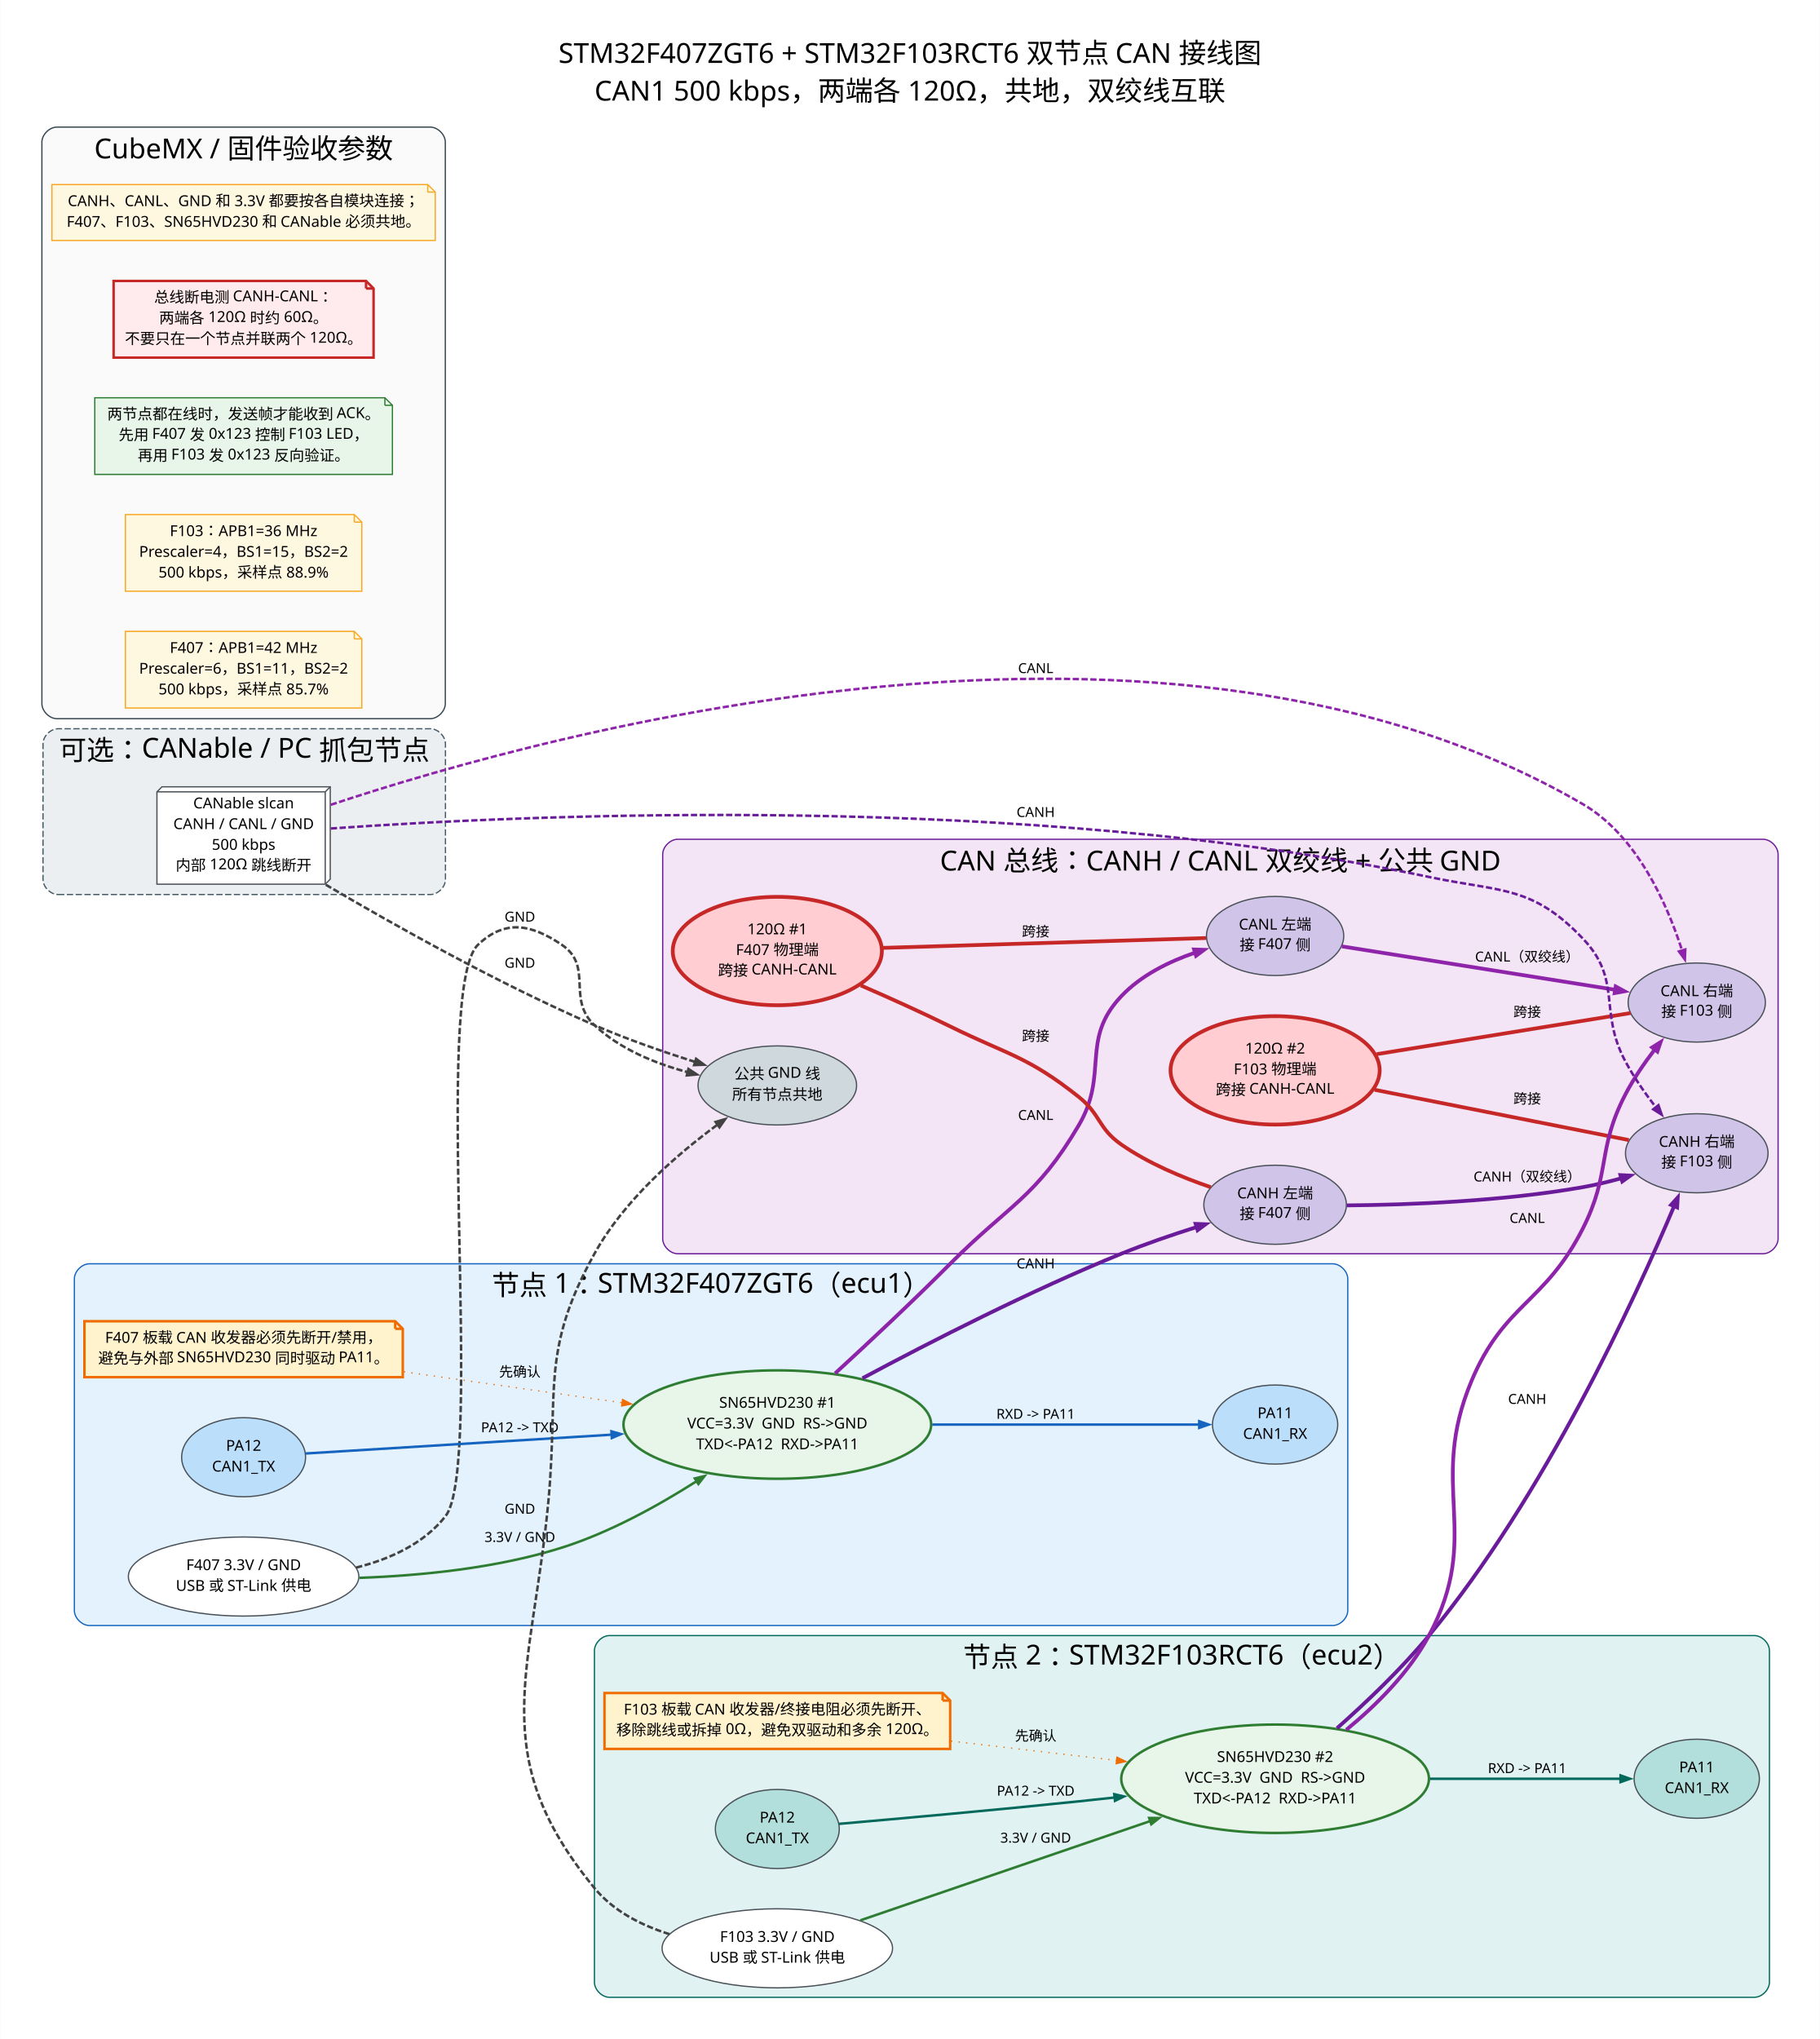
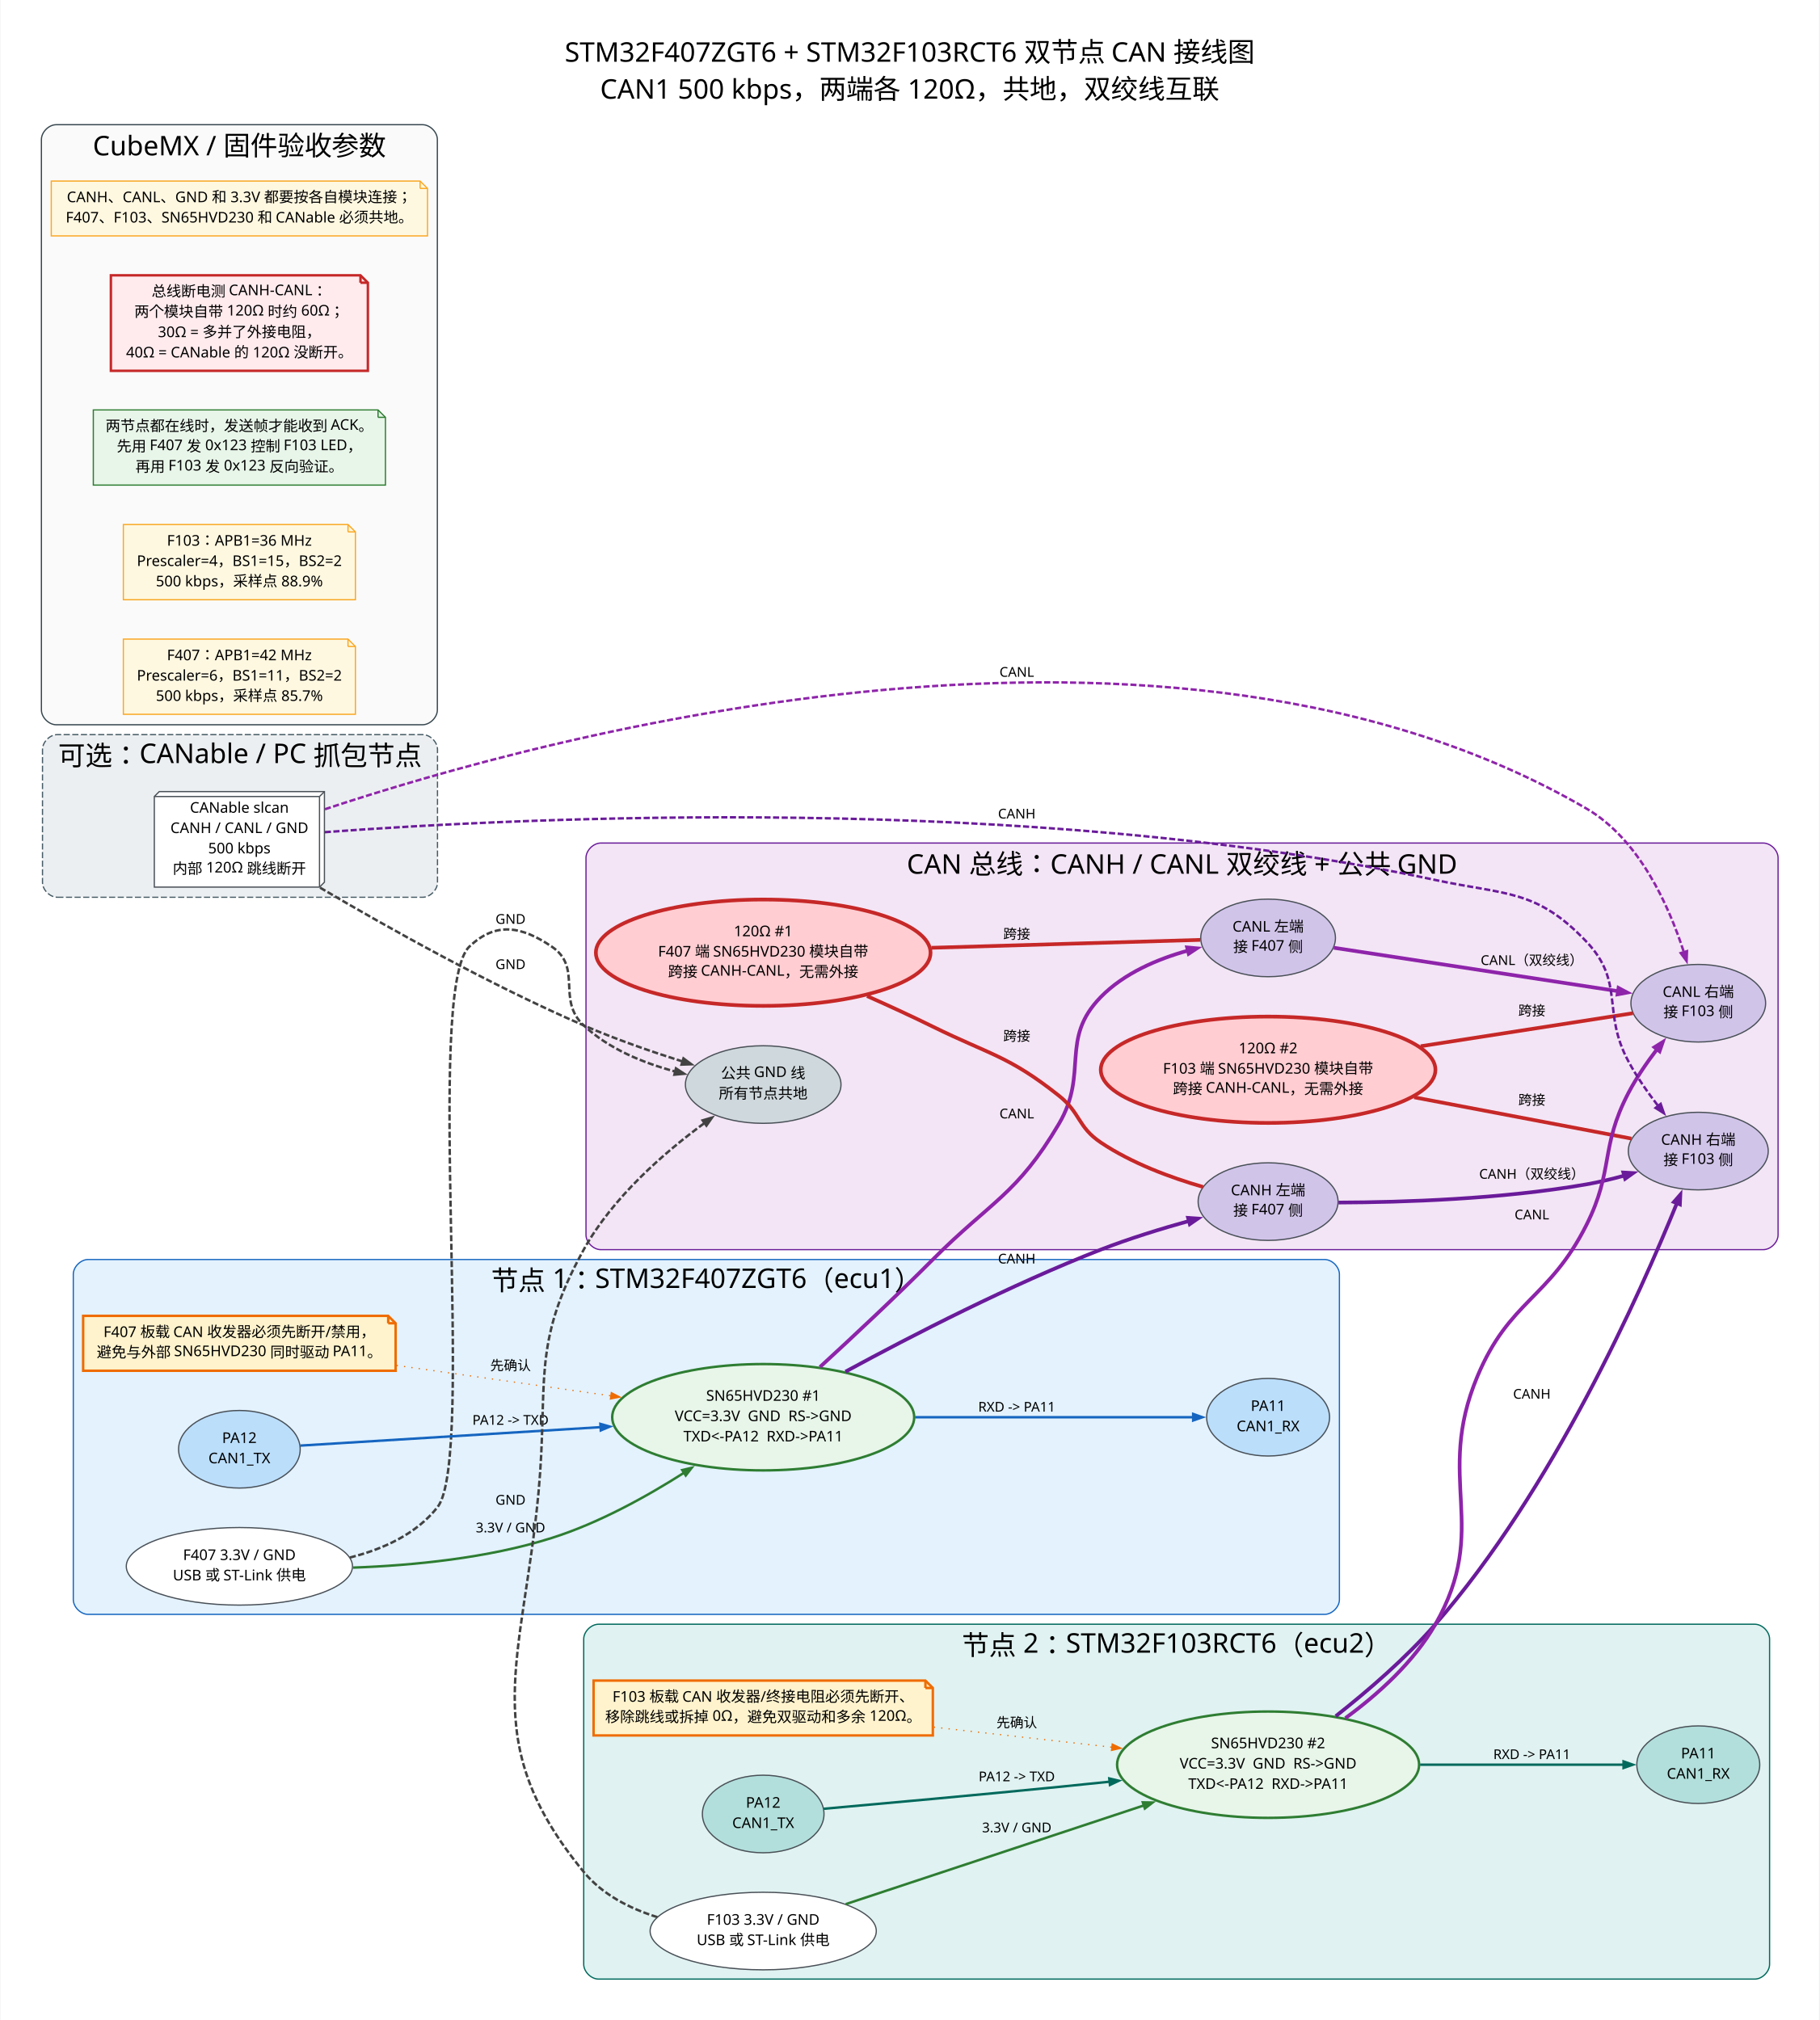
- <svg xmlns="http://www.w3.org/2000/svg" width="1449pt" height="1623pt" viewBox="0.00 0.00 1449.05 1623.40">
-   <g id="graph0" class="graph" transform="scale(1 1) rotate(0) translate(25.2 1598.2)">
-     <polygon fill="#ffffff" stroke="none" points="-25.2,25.2 -25.2,-1598.2 1423.85,-1598.2 1423.85,25.2 -25.2,25.2" />
-     <text text-anchor="middle" x="699.32" y="-1548.1" font-family="Microsoft YaHei" font-size="22.00">STM32F407ZGT6 + STM32F103RCT6 双节点 CAN 接线图</text>
-     <text text-anchor="middle" x="699.32" y="-1518.1" font-family="Microsoft YaHei" font-size="22.00">CAN1 500 kbps，两端各 120Ω，共地，双绞线互联</text>
+ <svg xmlns="http://www.w3.org/2000/svg" width="1476pt" height="1639pt" viewBox="0.00 0.00 1475.56 1639.40">
+   <g id="graph0" class="graph" transform="scale(1 1) rotate(0) translate(25.2 1614.2)">
+     <polygon fill="#ffffff" stroke="none" points="-25.2,25.2 -25.2,-1614.2 1450.36,-1614.2 1450.36,25.2 -25.2,25.2" />
+     <text text-anchor="middle" x="712.58" y="-1564.1" font-family="Microsoft YaHei" font-size="22.00">STM32F407ZGT6 + STM32F103RCT6 双节点 CAN 接线图</text>
+     <text text-anchor="middle" x="712.58" y="-1534.1" font-family="Microsoft YaHei" font-size="22.00">CAN1 500 kbps，两端各 120Ω，共地，双绞线互联</text>
    <g id="clust1" class="cluster">
-       <path fill="#e3f2fd" stroke="#1565c0" d="M45.87,-304C45.87,-304 1035.96,-304 1035.96,-304 1041.96,-304 1047.96,-310 1047.96,-316 1047.96,-316 1047.96,-580 1047.96,-580 1047.96,-586 1041.96,-592 1035.96,-592 1035.96,-592 45.87,-592 45.87,-592 39.87,-592 33.87,-586 33.87,-580 33.87,-580 33.87,-316 33.87,-316 33.87,-310 39.87,-304 45.87,-304" />
-       <text text-anchor="middle" x="540.92" y="-567.1" font-family="Microsoft YaHei" font-size="22.00">节点 1：STM32F407ZGT6（ecu1）</text>
+       <path fill="#e3f2fd" stroke="#1565c0" d="M45.87,-304C45.87,-304 1049.22,-304 1049.22,-304 1055.22,-304 1061.22,-310 1061.22,-316 1061.22,-316 1061.22,-580 1061.22,-580 1061.22,-586 1055.22,-592 1049.22,-592 1049.22,-592 45.87,-592 45.87,-592 39.87,-592 33.87,-586 33.87,-580 33.87,-580 33.87,-316 33.87,-316 33.87,-310 39.87,-304 45.87,-304" />
+       <text text-anchor="middle" x="547.55" y="-567.1" font-family="Microsoft YaHei" font-size="22.00">节点 1：STM32F407ZGT6（ecu1）</text>
    </g>
    <g id="clust2" class="cluster">
-       <path fill="#f3e5f5" stroke="#6a1b9a" d="M514.39,-600C514.39,-600 1378.65,-600 1378.65,-600 1384.65,-600 1390.65,-606 1390.65,-612 1390.65,-612 1390.65,-918 1390.65,-918 1390.65,-924 1384.65,-930 1378.65,-930 1378.65,-930 514.39,-930 514.39,-930 508.39,-930 502.39,-924 502.39,-918 502.39,-918 502.39,-612 502.39,-612 502.39,-606 508.39,-600 514.39,-600" />
-       <text text-anchor="middle" x="946.52" y="-905.1" font-family="Microsoft YaHei" font-size="22.00">CAN 总线：CANH / CANL 双绞线 + 公共 GND</text>
+       <path fill="#f3e5f5" stroke="#6a1b9a" d="M461.88,-600C461.88,-600 1405.16,-600 1405.16,-600 1411.16,-600 1417.16,-606 1417.16,-612 1417.16,-612 1417.16,-918 1417.16,-918 1417.16,-924 1411.16,-930 1405.16,-930 1405.16,-930 461.88,-930 461.88,-930 455.88,-930 449.88,-924 449.88,-918 449.88,-918 449.88,-612 449.88,-612 449.88,-606 455.88,-600 461.88,-600" />
+       <text text-anchor="middle" x="933.52" y="-905.1" font-family="Microsoft YaHei" font-size="22.00">CAN 总线：CANH / CANL 双绞线 + 公共 GND</text>
    </g>
    <g id="clust3" class="cluster">
-       <path fill="#e0f2f1" stroke="#00695c" d="M460.03,-8C460.03,-8 1371.75,-8 1371.75,-8 1377.75,-8 1383.75,-14 1383.75,-20 1383.75,-20 1383.75,-284 1383.75,-284 1383.75,-290 1377.75,-296 1371.75,-296 1371.75,-296 460.03,-296 460.03,-296 454.03,-296 448.03,-290 448.03,-284 448.03,-284 448.03,-20 448.03,-20 448.03,-14 454.03,-8 460.03,-8" />
-       <text text-anchor="middle" x="915.89" y="-271.1" font-family="Microsoft YaHei" font-size="22.00">节点 2：STM32F103RCT6（ecu2）</text>
+       <path fill="#e0f2f1" stroke="#00695c" d="M460.03,-8C460.03,-8 1398.27,-8 1398.27,-8 1404.27,-8 1410.27,-14 1410.27,-20 1410.27,-20 1410.27,-284 1410.27,-284 1410.27,-290 1404.27,-296 1398.27,-296 1398.27,-296 460.03,-296 460.03,-296 454.03,-296 448.03,-290 448.03,-284 448.03,-284 448.03,-20 448.03,-20 448.03,-14 454.03,-8 460.03,-8" />
+       <text text-anchor="middle" x="929.15" y="-271.1" font-family="Microsoft YaHei" font-size="22.00">节点 2：STM32F103RCT6（ecu2）</text>
    </g>
    <g id="clust4" class="cluster">
      <path fill="#eceff1" stroke="#455a64" stroke-dasharray="5,2" d="M20.89,-886C20.89,-886 317.39,-886 317.39,-886 323.39,-886 329.39,-892 329.39,-898 329.39,-898 329.39,-1006 329.39,-1006 329.39,-1012 323.39,-1018 317.39,-1018 317.39,-1018 20.89,-1018 20.89,-1018 14.89,-1018 8.89,-1012 8.89,-1006 8.89,-1006 8.89,-898 8.89,-898 8.89,-892 14.89,-886 20.89,-886" />
      <text text-anchor="middle" x="169.14" y="-993.1" font-family="Microsoft YaHei" font-size="22.00">可选：CANable / PC 抓包节点</text>
    </g>
    <g id="clust5" class="cluster">
-       <path fill="#fafafa" stroke="#37474f" d="M20,-1026C20,-1026 317.28,-1026 317.28,-1026 323.28,-1026 329.28,-1032 329.28,-1038 329.28,-1038 329.28,-1485 329.28,-1485 329.28,-1491 323.28,-1497 317.28,-1497 317.28,-1497 20,-1497 20,-1497 14,-1497 8,-1491 8,-1485 8,-1485 8,-1038 8,-1038 8,-1032 14,-1026 20,-1026" />
-       <text text-anchor="middle" x="168.64" y="-1472.1" font-family="Microsoft YaHei" font-size="22.00">CubeMX / 固件验收参数</text>
+       <path fill="#fafafa" stroke="#37474f" d="M20,-1026C20,-1026 317.28,-1026 317.28,-1026 323.28,-1026 329.28,-1032 329.28,-1038 329.28,-1038 329.28,-1501 329.28,-1501 329.28,-1507 323.28,-1513 317.28,-1513 317.28,-1513 20,-1513 20,-1513 14,-1513 8,-1507 8,-1501 8,-1501 8,-1038 8,-1038 8,-1032 14,-1026 20,-1026" />
+       <text text-anchor="middle" x="168.64" y="-1488.1" font-family="Microsoft YaHei" font-size="22.00">CubeMX / 固件验收参数</text>
    </g>
    <g id="node1" class="node">
      <ellipse fill="#ffffff" stroke="#495057" cx="168.64" cy="-343" rx="91.77" ry="31.48" />
      <text text-anchor="middle" x="168.64" y="-348.1" font-family="Microsoft YaHei" font-size="12.00">F407 3.3V / GND</text>
      <text text-anchor="middle" x="168.64" y="-331.6" font-family="Microsoft YaHei" font-size="12.00">USB 或 ST-Link 供电</text>
    </g>
    <g id="node4" class="node">
      <ellipse fill="#e8f5e9" stroke="#2e7d32" stroke-width="2" cx="593.67" cy="-464" rx="122.53" ry="43.15" />
      <text text-anchor="middle" x="593.67" y="-477.35" font-family="Microsoft YaHei" font-size="12.00">SN65HVD230 #1</text>
      <text text-anchor="middle" x="593.67" y="-460.85" font-family="Microsoft YaHei" font-size="12.00">VCC=3.3V  GND  RS-&gt;GND</text>
      <text text-anchor="middle" x="593.67" y="-444.35" font-family="Microsoft YaHei" font-size="12.00">TXD&lt;-PA12  RXD-&gt;PA11</text>
    </g>
    <g id="edge7" class="edge">
      <path fill="none" stroke="#2e7d32" stroke-width="2" d="M260.85,-341.95C309.66,-343.7 370.22,-349.63 422.03,-366 459.99,-378 498.76,-399.38 529.72,-419.12" />
      <polygon fill="#2e7d32" stroke="#2e7d32" stroke-width="2" points="527.98,-421.12 535.7,-422.99 530.83,-416.71 527.98,-421.12" />
      <text text-anchor="middle" x="388.65" y="-370.55" font-family="Microsoft YaHei" font-size="11.00">3.3V / GND</text>
    </g>
    <g id="node10" class="node">
      <ellipse fill="#cfd8dc" stroke="#495057" cx="593.67" cy="-734" rx="63.13" ry="31.48" />
      <text text-anchor="middle" x="593.67" y="-739.1" font-family="Microsoft YaHei" font-size="12.00">公共 GND 线</text>
      <text text-anchor="middle" x="593.67" y="-722.6" font-family="Microsoft YaHei" font-size="12.00">所有节点共地</text>
    </g>
    <g id="edge17" class="edge">
      <path fill="none" stroke="#424242" stroke-width="2" stroke-dasharray="5,2" d="M258.25,-350.13C285.12,-356.84 312.08,-369.06 329.39,-391 360.75,-430.76 318.47,-811.23 355.28,-846 376.85,-866.37 397.42,-862.57 422.03,-846 447.5,-828.86 425.62,-802.99 448.03,-782 468.32,-763 496.31,-751.51 522.27,-744.57" />
      <polygon fill="#424242" stroke="#424242" stroke-width="2" points="522.89,-747.12 529.54,-742.76 521.63,-742.02 522.89,-747.12" />
      <text text-anchor="middle" x="388.65" y="-864.44" font-family="Microsoft YaHei" font-size="11.00">GND</text>
    </g>
    <g id="node2" class="node">
      <ellipse fill="#bbdefb" stroke="#495057" cx="168.64" cy="-438" rx="49.34" ry="31.48" />
      <text text-anchor="middle" x="168.64" y="-443.1" font-family="Microsoft YaHei" font-size="12.00">PA12</text>
      <text text-anchor="middle" x="168.64" y="-426.6" font-family="Microsoft YaHei" font-size="12.00">CAN1_TX</text>
    </g>
    <g id="edge8" class="edge">
      <path fill="none" stroke="#1565c0" stroke-width="2" d="M218.17,-440.98C277.17,-444.61 379.11,-450.87 461.75,-455.95" />
      <polygon fill="#1565c0" stroke="#1565c0" stroke-width="2" points="461.57,-458.57 469.22,-456.41 461.89,-453.33 461.57,-458.57" />
      <text text-anchor="middle" x="388.65" y="-457.88" font-family="Microsoft YaHei" font-size="11.00">PA12 -&gt; TXD</text>
    </g>
    <g id="node3" class="node">
-       <ellipse fill="#bbdefb" stroke="#495057" cx="990.09" cy="-464" rx="49.87" ry="31.48" />
-       <text text-anchor="middle" x="990.09" y="-469.1" font-family="Microsoft YaHei" font-size="12.00">PA11</text>
-       <text text-anchor="middle" x="990.09" y="-452.6" font-family="Microsoft YaHei" font-size="12.00">CAN1_RX</text>
+       <ellipse fill="#bbdefb" stroke="#495057" cx="1003.35" cy="-464" rx="49.87" ry="31.48" />
+       <text text-anchor="middle" x="1003.35" y="-469.1" font-family="Microsoft YaHei" font-size="12.00">PA11</text>
+       <text text-anchor="middle" x="1003.35" y="-452.6" font-family="Microsoft YaHei" font-size="12.00">CAN1_RX</text>
    </g>
    <g id="edge9" class="edge">
-       <path fill="none" stroke="#1565c0" stroke-width="2" d="M717.03,-464C787.8,-464 873.65,-464 929.74,-464" />
-       <polygon fill="#1565c0" stroke="#1565c0" stroke-width="2" points="929.67,-466.63 937.17,-464 929.67,-461.38 929.67,-466.63" />
+       <path fill="none" stroke="#1565c0" stroke-width="2" d="M716.99,-464C791.66,-464 883.81,-464 942.82,-464" />
+       <polygon fill="#1565c0" stroke="#1565c0" stroke-width="2" points="942.56,-466.63 950.06,-464 942.56,-461.38 942.56,-466.63" />
      <text text-anchor="middle" x="799.43" y="-468.55" font-family="Microsoft YaHei" font-size="11.00">RXD -&gt; PA11</text>
    </g>
    <g id="node6" class="node">
-       <ellipse fill="#d1c4e9" stroke="#495057" cx="990.09" cy="-639" rx="56.77" ry="31.48" />
-       <text text-anchor="middle" x="990.09" y="-644.1" font-family="Microsoft YaHei" font-size="12.00">CANH 左端</text>
-       <text text-anchor="middle" x="990.09" y="-627.6" font-family="Microsoft YaHei" font-size="12.00">接 F407 侧</text>
+       <ellipse fill="#d1c4e9" stroke="#495057" cx="1003.35" cy="-639" rx="56.77" ry="31.48" />
+       <text text-anchor="middle" x="1003.35" y="-644.1" font-family="Microsoft YaHei" font-size="12.00">CANH 左端</text>
+       <text text-anchor="middle" x="1003.35" y="-627.6" font-family="Microsoft YaHei" font-size="12.00">接 F407 侧</text>
    </g>
    <g id="edge10" class="edge">
-       <path fill="none" stroke="#6a1b9a" stroke-width="3" d="M661.48,-500.87C715.93,-530.05 795.36,-570.62 867.56,-600 886.77,-607.82 908.18,-615.13 927.61,-621.27" />
-       <polygon fill="#6a1b9a" stroke="#6a1b9a" stroke-width="3" points="926.83,-623.77 934.77,-623.49 928.38,-618.76 926.83,-623.77" />
-       <text text-anchor="middle" x="799.43" y="-588.33" font-family="Microsoft YaHei" font-size="11.00">CANH</text>
+       <path fill="none" stroke="#6a1b9a" stroke-width="3" d="M660.43,-500.99C714.77,-530.52 794.58,-571.52 867.56,-600 890.57,-608.98 916.49,-616.96 939.41,-623.33" />
+       <polygon fill="#6a1b9a" stroke="#6a1b9a" stroke-width="3" points="938.43,-625.78 946.36,-625.22 939.81,-620.72 938.43,-625.78" />
+       <text text-anchor="middle" x="799.43" y="-588.77" font-family="Microsoft YaHei" font-size="11.00">CANH</text>
    </g>
    <g id="node7" class="node">
-       <ellipse fill="#d1c4e9" stroke="#495057" cx="990.09" cy="-853" rx="54.65" ry="31.48" />
-       <text text-anchor="middle" x="990.09" y="-858.1" font-family="Microsoft YaHei" font-size="12.00">CANL 左端</text>
-       <text text-anchor="middle" x="990.09" y="-841.6" font-family="Microsoft YaHei" font-size="12.00">接 F407 侧</text>
+       <ellipse fill="#d1c4e9" stroke="#495057" cx="1003.35" cy="-853" rx="54.65" ry="31.48" />
+       <text text-anchor="middle" x="1003.35" y="-858.1" font-family="Microsoft YaHei" font-size="12.00">CANL 左端</text>
+       <text text-anchor="middle" x="1003.35" y="-841.6" font-family="Microsoft YaHei" font-size="12.00">接 F407 侧</text>
    </g>
    <g id="edge11" class="edge">
-       <path fill="none" stroke="#8e24aa" stroke-width="3" d="M639.72,-504.74C666.72,-529.52 701.49,-562.06 731.31,-592 778.42,-639.29 799.59,-644.54 833.56,-702 858.09,-743.5 834.46,-769.95 867.56,-805 883.27,-821.64 905.47,-832.62 926.6,-839.81" />
-       <polygon fill="#8e24aa" stroke="#8e24aa" stroke-width="3" points="925.57,-842.24 933.52,-841.98 927.14,-837.23 925.57,-842.24" />
+       <path fill="none" stroke="#8e24aa" stroke-width="3" d="M639.72,-504.74C666.72,-529.52 701.49,-562.06 731.31,-592 778.42,-639.29 799.59,-644.54 833.56,-702 858.09,-743.5 833.87,-770.52 867.56,-805 886.37,-824.25 913.4,-835.8 938.32,-842.73" />
+       <polygon fill="#8e24aa" stroke="#8e24aa" stroke-width="3" points="937.65,-845.26 945.56,-844.56 938.94,-840.18 937.65,-845.26" />
      <text text-anchor="middle" x="799.43" y="-706.55" font-family="Microsoft YaHei" font-size="11.00">CANL</text>
    </g>
    <g id="node5" class="node">
      <polygon fill="#fff3cd" stroke="#ef6c00" stroke-width="2" points="289.4,-546.26 41.87,-546.26 41.87,-501.74 295.4,-501.74 295.4,-540.26 289.4,-546.26" />
      <polyline fill="none" stroke="#ef6c00" stroke-width="2" points="289.4,-546.26 289.4,-540.26" />
      <polyline fill="none" stroke="#ef6c00" stroke-width="2" points="295.4,-540.26 289.4,-540.26" />
      <text text-anchor="middle" x="168.64" y="-529.1" font-family="Microsoft YaHei" font-size="12.00">F407 板载 CAN 收发器必须先断开/禁用，</text>
      <text text-anchor="middle" x="168.64" y="-512.6" font-family="Microsoft YaHei" font-size="12.00">避免与外部 SN65HVD230 同时驱动 PA11。</text>
    </g>
    <g id="edge22" class="edge">
      <path fill="none" stroke="#ef6c00" stroke-dasharray="1,5" d="M296.28,-506.04C351.38,-498.22 415.71,-489.1 470.32,-481.35" />
      <polygon fill="#ef6c00" stroke="#ef6c00" points="470.44,-483.99 477.5,-480.34 469.71,-478.79 470.44,-483.99" />
      <text text-anchor="middle" x="388.65" y="-502.14" font-family="Microsoft YaHei" font-size="11.00">先确认</text>
    </g>
    <g id="node8" class="node">
-       <ellipse fill="#d1c4e9" stroke="#495057" cx="1325.88" cy="-680" rx="56.77" ry="31.48" />
-       <text text-anchor="middle" x="1325.88" y="-685.1" font-family="Microsoft YaHei" font-size="12.00">CANH 右端</text>
-       <text text-anchor="middle" x="1325.88" y="-668.6" font-family="Microsoft YaHei" font-size="12.00">接 F103 侧</text>
+       <ellipse fill="#d1c4e9" stroke="#495057" cx="1352.4" cy="-680" rx="56.77" ry="31.48" />
+       <text text-anchor="middle" x="1352.4" y="-685.1" font-family="Microsoft YaHei" font-size="12.00">CANH 右端</text>
+       <text text-anchor="middle" x="1352.4" y="-668.6" font-family="Microsoft YaHei" font-size="12.00">接 F103 侧</text>
    </g>
    <g id="edge1" class="edge">
-       <path fill="none" stroke="#6a1b9a" stroke-width="3" d="M1047.25,-638.5C1096.99,-638.93 1171.39,-641.75 1235.11,-653 1245.25,-654.79 1255.85,-657.34 1266.07,-660.17" />
-       <polygon fill="#6a1b9a" stroke="#6a1b9a" stroke-width="3" points="1265.1,-662.62 1273.04,-662.19 1266.57,-657.58 1265.1,-662.62" />
-       <text text-anchor="middle" x="1190.86" y="-657.55" font-family="Microsoft YaHei" font-size="11.00">CANH（双绞线）</text>
+       <path fill="none" stroke="#6a1b9a" stroke-width="3" d="M1060.49,-638.23C1112.9,-638.42 1193.11,-641.01 1261.63,-653 1271.76,-654.77 1282.37,-657.32 1292.59,-660.14" />
+       <polygon fill="#6a1b9a" stroke="#6a1b9a" stroke-width="3" points="1291.63,-662.6 1299.56,-662.16 1293.09,-657.55 1291.63,-662.6" />
+       <text text-anchor="middle" x="1217.38" y="-657.55" font-family="Microsoft YaHei" font-size="11.00">CANH（双绞线）</text>
    </g>
    <g id="node9" class="node">
-       <ellipse fill="#d1c4e9" stroke="#495057" cx="1325.88" cy="-800" rx="54.65" ry="31.48" />
-       <text text-anchor="middle" x="1325.88" y="-805.1" font-family="Microsoft YaHei" font-size="12.00">CANL 右端</text>
-       <text text-anchor="middle" x="1325.88" y="-788.6" font-family="Microsoft YaHei" font-size="12.00">接 F103 侧</text>
+       <ellipse fill="#d1c4e9" stroke="#495057" cx="1352.4" cy="-800" rx="54.65" ry="31.48" />
+       <text text-anchor="middle" x="1352.4" y="-805.1" font-family="Microsoft YaHei" font-size="12.00">CANL 右端</text>
+       <text text-anchor="middle" x="1352.4" y="-788.6" font-family="Microsoft YaHei" font-size="12.00">接 F103 侧</text>
    </g>
    <g id="edge2" class="edge">
-       <path fill="none" stroke="#8e24aa" stroke-width="3" d="M1043.24,-844.72C1102.07,-835.38 1197.75,-820.19 1261.01,-810.14" />
-       <polygon fill="#8e24aa" stroke="#8e24aa" stroke-width="3" points="1261.34,-812.75 1268.33,-808.98 1260.51,-807.56 1261.34,-812.75" />
-       <text text-anchor="middle" x="1190.86" y="-832.64" font-family="Microsoft YaHei" font-size="11.00">CANL（双绞线）</text>
+       <path fill="none" stroke="#8e24aa" stroke-width="3" d="M1056.68,-845.01C1118.49,-835.57 1221.27,-819.87 1287.66,-809.73" />
+       <polygon fill="#8e24aa" stroke="#8e24aa" stroke-width="3" points="1287.7,-812.38 1294.72,-808.66 1286.91,-807.19 1287.7,-812.38" />
+       <text text-anchor="middle" x="1217.38" y="-831.05" font-family="Microsoft YaHei" font-size="11.00">CANL（双绞线）</text>
    </g>
    <g id="node11" class="node">
-       <ellipse fill="#ffcdd2" stroke="#c62828" stroke-width="3" cx="593.67" cy="-841" rx="83.28" ry="43.15" />
+       <ellipse fill="#ffcdd2" stroke="#c62828" stroke-width="3" cx="593.67" cy="-841" rx="135.79" ry="43.15" />
      <text text-anchor="middle" x="593.67" y="-854.35" font-family="Microsoft YaHei" font-size="12.00">120Ω #1</text>
-       <text text-anchor="middle" x="593.67" y="-837.85" font-family="Microsoft YaHei" font-size="12.00">F407 物理端</text>
-       <text text-anchor="middle" x="593.67" y="-821.35" font-family="Microsoft YaHei" font-size="12.00">跨接 CANH-CANL</text>
+       <text text-anchor="middle" x="593.67" y="-837.85" font-family="Microsoft YaHei" font-size="12.00">F407 端 SN65HVD230 模块自带</text>
+       <text text-anchor="middle" x="593.67" y="-821.35" font-family="Microsoft YaHei" font-size="12.00">跨接 CANH-CANL，无需外接</text>
    </g>
    <g id="edge3" class="edge">
-       <path fill="none" stroke="#c62828" stroke-width="3" d="M660.19,-813.61C682.91,-803.75 708.41,-792.27 731.31,-781 777.8,-758.12 792.98,-757.22 833.56,-725 851.31,-710.91 848.97,-699.96 867.56,-687 889.06,-672.02 915.89,-660.79 938.88,-652.97" />
+       <path fill="none" stroke="#c62828" stroke-width="3" d="M677.94,-805.82C695.69,-797.94 714.22,-789.41 731.31,-781 777.8,-758.12 792.98,-757.22 833.56,-725 851.31,-710.91 848.75,-699.64 867.56,-687 892.61,-670.17 924.25,-658.5 950.57,-650.89" />
      <text text-anchor="middle" x="799.43" y="-769.45" font-family="Microsoft YaHei" font-size="11.00">跨接</text>
    </g>
    <g id="edge4" class="edge">
-       <path fill="none" stroke="#c62828" stroke-width="3" d="M677.83,-843.53C755.36,-845.89 868.7,-849.34 935.08,-851.36" />
-       <text text-anchor="middle" x="799.43" y="-852.62" font-family="Microsoft YaHei" font-size="11.00">跨接</text>
+       <path fill="none" stroke="#c62828" stroke-width="3" d="M730.14,-844.99C804.63,-847.18 892.9,-849.78 948.27,-851.41" />
+       <text text-anchor="middle" x="799.43" y="-852.27" font-family="Microsoft YaHei" font-size="11.00">跨接</text>
    </g>
    <g id="node12" class="node">
-       <ellipse fill="#ffcdd2" stroke="#c62828" stroke-width="3" cx="990.09" cy="-746" rx="83.28" ry="43.15" />
-       <text text-anchor="middle" x="990.09" y="-759.35" font-family="Microsoft YaHei" font-size="12.00">120Ω #2</text>
-       <text text-anchor="middle" x="990.09" y="-742.85" font-family="Microsoft YaHei" font-size="12.00">F103 物理端</text>
-       <text text-anchor="middle" x="990.09" y="-726.35" font-family="Microsoft YaHei" font-size="12.00">跨接 CANH-CANL</text>
+       <ellipse fill="#ffcdd2" stroke="#c62828" stroke-width="3" cx="1003.35" cy="-746" rx="135.79" ry="43.15" />
+       <text text-anchor="middle" x="1003.35" y="-759.35" font-family="Microsoft YaHei" font-size="12.00">120Ω #2</text>
+       <text text-anchor="middle" x="1003.35" y="-742.85" font-family="Microsoft YaHei" font-size="12.00">F103 端 SN65HVD230 模块自带</text>
+       <text text-anchor="middle" x="1003.35" y="-726.35" font-family="Microsoft YaHei" font-size="12.00">跨接 CANH-CANL，无需外接</text>
    </g>
    <g id="edge5" class="edge">
-       <path fill="none" stroke="#c62828" stroke-width="3" d="M1069.35,-730.53C1131.68,-718.2 1217.26,-701.28 1271.82,-690.49" />
-       <text text-anchor="middle" x="1190.86" y="-719.53" font-family="Microsoft YaHei" font-size="11.00">跨接</text>
+       <path fill="none" stroke="#c62828" stroke-width="3" d="M1121.84,-723.66C1181.62,-712.29 1251.34,-699.03 1298.12,-690.13" />
+       <text text-anchor="middle" x="1217.38" y="-717.55" font-family="Microsoft YaHei" font-size="11.00">跨接</text>
    </g>
    <g id="edge6" class="edge">
-       <path fill="none" stroke="#c62828" stroke-width="3" d="M1071.04,-758.93C1133.72,-769.07 1219.11,-782.89 1273.12,-791.63" />
-       <text text-anchor="middle" x="1190.86" y="-788.59" font-family="Microsoft YaHei" font-size="11.00">跨接</text>
+       <path fill="none" stroke="#c62828" stroke-width="3" d="M1127.19,-765.11C1186.27,-774.31 1253.95,-784.84 1299.35,-791.9" />
+       <text text-anchor="middle" x="1217.38" y="-790.07" font-family="Microsoft YaHei" font-size="11.00">跨接</text>
    </g>
    <g id="node13" class="node">
      <ellipse fill="#ffffff" stroke="#495057" cx="593.67" cy="-47" rx="91.77" ry="31.48" />
      <text text-anchor="middle" x="593.67" y="-52.1" font-family="Microsoft YaHei" font-size="12.00">F103 3.3V / GND</text>
      <text text-anchor="middle" x="593.67" y="-35.6" font-family="Microsoft YaHei" font-size="12.00">USB 或 ST-Link 供电</text>
    </g>
    <g id="edge18" class="edge">
      <path fill="none" stroke="#424242" stroke-width="2" stroke-dasharray="5,2" d="M507.81,-58.27C485.27,-65.32 463.08,-76.7 448.03,-95 360.32,-201.64 398.7,-266.01 411.41,-403.5 419.58,-491.96 405,-522.28 448.03,-600 471.58,-642.54 513.59,-678.99 546.47,-703.09" />
      <polygon fill="#424242" stroke="#424242" stroke-width="2" points="544.53,-704.93 552.15,-707.18 547.6,-700.67 544.53,-704.93" />
      <text text-anchor="middle" x="388.65" y="-393.05" font-family="Microsoft YaHei" font-size="11.00">GND</text>
    </g>
    <g id="node16" class="node">
-       <ellipse fill="#e8f5e9" stroke="#2e7d32" stroke-width="2" cx="990.09" cy="-182" rx="122.53" ry="43.15" />
-       <text text-anchor="middle" x="990.09" y="-195.35" font-family="Microsoft YaHei" font-size="12.00">SN65HVD230 #2</text>
-       <text text-anchor="middle" x="990.09" y="-178.85" font-family="Microsoft YaHei" font-size="12.00">VCC=3.3V  GND  RS-&gt;GND</text>
-       <text text-anchor="middle" x="990.09" y="-162.35" font-family="Microsoft YaHei" font-size="12.00">TXD&lt;-PA12  RXD-&gt;PA11</text>
+       <ellipse fill="#e8f5e9" stroke="#2e7d32" stroke-width="2" cx="1003.35" cy="-182" rx="122.53" ry="43.15" />
+       <text text-anchor="middle" x="1003.35" y="-195.35" font-family="Microsoft YaHei" font-size="12.00">SN65HVD230 #2</text>
+       <text text-anchor="middle" x="1003.35" y="-178.85" font-family="Microsoft YaHei" font-size="12.00">VCC=3.3V  GND  RS-&gt;GND</text>
+       <text text-anchor="middle" x="1003.35" y="-162.35" font-family="Microsoft YaHei" font-size="12.00">TXD&lt;-PA12  RXD-&gt;PA11</text>
    </g>
    <g id="edge12" class="edge">
-       <path fill="none" stroke="#2e7d32" stroke-width="2" d="M659.8,-69.29C722.72,-90.83 818.85,-123.73 891.03,-148.44" />
-       <polygon fill="#2e7d32" stroke="#2e7d32" stroke-width="2" points="889.79,-150.79 897.74,-150.73 891.49,-145.82 889.79,-150.79" />
-       <text text-anchor="middle" x="799.43" y="-131.14" font-family="Microsoft YaHei" font-size="11.00">3.3V / GND</text>
+       <path fill="none" stroke="#2e7d32" stroke-width="2" d="M660.62,-68.84C726.08,-90.52 827.25,-124.02 902.54,-148.95" />
+       <polygon fill="#2e7d32" stroke="#2e7d32" stroke-width="2" points="901.7,-151.44 909.65,-151.3 903.35,-146.45 901.7,-151.44" />
+       <text text-anchor="middle" x="799.43" y="-127.13" font-family="Microsoft YaHei" font-size="11.00">3.3V / GND</text>
    </g>
    <g id="node14" class="node">
      <ellipse fill="#b2dfdb" stroke="#495057" cx="593.67" cy="-142" rx="49.34" ry="31.48" />
      <text text-anchor="middle" x="593.67" y="-147.1" font-family="Microsoft YaHei" font-size="12.00">PA12</text>
      <text text-anchor="middle" x="593.67" y="-130.6" font-family="Microsoft YaHei" font-size="12.00">CAN1_TX</text>
    </g>
    <g id="edge13" class="edge">
-       <path fill="none" stroke="#00695c" stroke-width="2" d="M642.75,-146.09C691.01,-150.28 767.48,-157.13 833.56,-164 842.99,-164.98 852.74,-166.03 862.54,-167.1" />
-       <polygon fill="#00695c" stroke="#00695c" stroke-width="2" points="862.02,-169.69 869.76,-167.9 862.6,-164.47 862.02,-169.69" />
+       <path fill="none" stroke="#00695c" stroke-width="2" d="M642.73,-146.22C690.99,-150.51 767.45,-157.43 833.56,-164 847.01,-165.34 861.06,-166.77 875.06,-168.23" />
+       <polygon fill="#00695c" stroke="#00695c" stroke-width="2" points="874.5,-170.81 882.23,-168.98 875.04,-165.59 874.5,-170.81" />
      <text text-anchor="middle" x="799.43" y="-168.55" font-family="Microsoft YaHei" font-size="11.00">PA12 -&gt; TXD</text>
    </g>
    <g id="node15" class="node">
-       <ellipse fill="#b2dfdb" stroke="#495057" cx="1325.88" cy="-182" rx="49.87" ry="31.48" />
-       <text text-anchor="middle" x="1325.88" y="-187.1" font-family="Microsoft YaHei" font-size="12.00">PA11</text>
-       <text text-anchor="middle" x="1325.88" y="-170.6" font-family="Microsoft YaHei" font-size="12.00">CAN1_RX</text>
+       <ellipse fill="#b2dfdb" stroke="#495057" cx="1352.4" cy="-182" rx="49.87" ry="31.48" />
+       <text text-anchor="middle" x="1352.4" y="-187.1" font-family="Microsoft YaHei" font-size="12.00">PA11</text>
+       <text text-anchor="middle" x="1352.4" y="-170.6" font-family="Microsoft YaHei" font-size="12.00">CAN1_RX</text>
    </g>
    <g id="edge15" class="edge">
-       <path fill="none" stroke="#6a1b9a" stroke-width="3" d="M1039.39,-222.22C1062.86,-242.98 1090.66,-269.48 1112.61,-296 1204.67,-407.21 1276.76,-564.22 1308,-638.26" />
-       <polygon fill="#6a1b9a" stroke="#6a1b9a" stroke-width="3" points="1305.42,-638.89 1310.73,-644.8 1310.26,-636.87 1305.42,-638.89" />
-       <text text-anchor="middle" x="1190.86" y="-480.47" font-family="Microsoft YaHei" font-size="11.00">CANH</text>
+       <path fill="none" stroke="#6a1b9a" stroke-width="3" d="M1058.24,-221.39C1084.35,-241.95 1115.16,-268.51 1139.13,-296 1234.13,-404.94 1304.92,-563.37 1335.2,-638.06" />
+       <polygon fill="#6a1b9a" stroke="#6a1b9a" stroke-width="3" points="1332.62,-638.68 1337.85,-644.67 1337.49,-636.73 1332.62,-638.68" />
+       <text text-anchor="middle" x="1217.38" y="-479.03" font-family="Microsoft YaHei" font-size="11.00">CANH</text>
    </g>
    <g id="edge16" class="edge">
-       <path fill="none" stroke="#8e24aa" stroke-width="3" d="M1046.78,-220.96C1070.79,-240.69 1096.91,-266.67 1112.61,-296 1155.8,-376.64 1111.1,-414.7 1146.61,-499 1172.48,-560.4 1204.97,-560.58 1235.11,-620 1257.69,-664.5 1246.07,-682.74 1269.11,-727 1275.55,-739.36 1284.09,-751.79 1292.55,-762.8" />
-       <polygon fill="#8e24aa" stroke="#8e24aa" stroke-width="3" points="1290.37,-764.28 1297.09,-768.52 1294.48,-761.01 1290.37,-764.28" />
-       <text text-anchor="middle" x="1190.86" y="-624.55" font-family="Microsoft YaHei" font-size="11.00">CANL</text>
+       <path fill="none" stroke="#8e24aa" stroke-width="3" d="M1066.08,-219.79C1092.7,-239.27 1121.68,-265.38 1139.13,-296 1184.01,-374.71 1138.21,-413.4 1173.13,-497 1199.09,-559.14 1231.39,-559.82 1261.63,-620 1284.04,-664.59 1272.59,-682.74 1295.63,-727 1302.07,-739.36 1310.61,-751.79 1319.07,-762.8" />
+       <polygon fill="#8e24aa" stroke="#8e24aa" stroke-width="3" points="1316.89,-764.28 1323.6,-768.52 1321,-761.01 1316.89,-764.28" />
+       <text text-anchor="middle" x="1217.38" y="-624.55" font-family="Microsoft YaHei" font-size="11.00">CANL</text>
    </g>
    <g id="edge14" class="edge">
-       <path fill="none" stroke="#00695c" stroke-width="2" d="M1113.48,-182C1165.29,-182 1223.26,-182 1265.37,-182" />
-       <polygon fill="#00695c" stroke="#00695c" stroke-width="2" points="1265.2,-184.63 1272.7,-182 1265.2,-179.38 1265.2,-184.63" />
-       <text text-anchor="middle" x="1190.86" y="-186.55" font-family="Microsoft YaHei" font-size="11.00">RXD -&gt; PA11</text>
+       <path fill="none" stroke="#00695c" stroke-width="2" d="M1126.7,-182C1182.71,-182 1246.53,-182 1291.8,-182" />
+       <polygon fill="#00695c" stroke="#00695c" stroke-width="2" points="1291.79,-184.63 1299.29,-182 1291.79,-179.38 1291.79,-184.63" />
+       <text text-anchor="middle" x="1217.38" y="-186.55" font-family="Microsoft YaHei" font-size="11.00">RXD -&gt; PA11</text>
    </g>
    <g id="node17" class="node">
      <polygon fill="#fff3cd" stroke="#ef6c00" stroke-width="2" points="725.31,-250.26 456.03,-250.26 456.03,-205.74 731.31,-205.74 731.31,-244.26 725.31,-250.26" />
      <polyline fill="none" stroke="#ef6c00" stroke-width="2" points="725.31,-250.26 725.31,-244.26" />
      <polyline fill="none" stroke="#ef6c00" stroke-width="2" points="731.31,-244.26 725.31,-244.26" />
      <text text-anchor="middle" x="593.67" y="-233.1" font-family="Microsoft YaHei" font-size="12.00">F103 板载 CAN 收发器/终接电阻必须先断开、</text>
      <text text-anchor="middle" x="593.67" y="-216.6" font-family="Microsoft YaHei" font-size="12.00">移除跳线或拆掉 0Ω，避免双驱动和多余 120Ω。</text>
    </g>
    <g id="edge23" class="edge">
-       <path fill="none" stroke="#ef6c00" stroke-dasharray="1,5" d="M732.06,-211.98C774.93,-206.98 821.95,-201.49 863.92,-196.6" />
-       <polygon fill="#ef6c00" stroke="#ef6c00" points="864.15,-199.21 871.3,-195.74 863.54,-194 864.15,-199.21" />
+       <path fill="none" stroke="#ef6c00" stroke-dasharray="1,5" d="M732.12,-212.49C778.92,-207.21 830.96,-201.34 876.78,-196.17" />
+       <polygon fill="#ef6c00" stroke="#ef6c00" points="876.89,-198.8 884.05,-195.35 876.3,-193.58 876.89,-198.8" />
      <text text-anchor="middle" x="799.43" y="-212.3" font-family="Microsoft YaHei" font-size="11.00">先确认</text>
    </g>
    <g id="node18" class="node">
      <polygon fill="#ffffff" stroke="#495057" points="237.65,-971.76 103.62,-971.76 99.62,-967.76 99.62,-894.24 233.65,-894.24 237.65,-898.24 237.65,-971.76" />
      <polyline fill="none" stroke="#495057" points="233.65,-967.76 99.62,-967.76" />
      <polyline fill="none" stroke="#495057" points="233.65,-967.76 233.65,-894.24" />
      <polyline fill="none" stroke="#495057" points="233.65,-967.76 237.65,-971.76" />
      <text text-anchor="middle" x="168.64" y="-954.6" font-family="Microsoft YaHei" font-size="12.00">CANable slcan</text>
      <text text-anchor="middle" x="168.64" y="-938.1" font-family="Microsoft YaHei" font-size="12.00">CANH / CANL / GND</text>
      <text text-anchor="middle" x="168.64" y="-921.6" font-family="Microsoft YaHei" font-size="12.00">500 kbps</text>
      <text text-anchor="middle" x="168.64" y="-905.1" font-family="Microsoft YaHei" font-size="12.00">内部 120Ω 跳线断开</text>
    </g>
    <g id="edge19" class="edge">
-       <path fill="none" stroke="#6a1b9a" stroke-width="2" stroke-dasharray="5,2" d="M238.07,-938.57C394.84,-949.61 791.24,-967.74 1112.61,-900 1169.99,-887.91 1194.63,-893.42 1235.11,-851 1266.95,-817.65 1247.29,-793.61 1269.11,-753 1275.85,-740.46 1284.67,-727.79 1293.3,-716.61" />
-       <polygon fill="#6a1b9a" stroke="#6a1b9a" stroke-width="2" points="1295.35,-718.26 1297.94,-710.75 1291.23,-715 1295.35,-718.26" />
-       <text text-anchor="middle" x="799.43" y="-947.74" font-family="Microsoft YaHei" font-size="11.00">CANH</text>
+       <path fill="none" stroke="#6a1b9a" stroke-width="2" stroke-dasharray="5,2" d="M237.93,-938.83C397.71,-950.7 807.5,-970.95 1139.13,-900 1196.63,-887.7 1221.11,-892.62 1261.63,-850 1293.11,-816.89 1273.94,-793.2 1295.63,-753 1302.39,-740.47 1311.21,-727.81 1319.84,-716.62" />
+       <polygon fill="#6a1b9a" stroke="#6a1b9a" stroke-width="2" points="1321.89,-718.27 1324.49,-710.76 1317.77,-715.01 1321.89,-718.27" />
+       <text text-anchor="middle" x="799.43" y="-949.92" font-family="Microsoft YaHei" font-size="11.00">CANH</text>
    </g>
    <g id="edge20" class="edge">
-       <path fill="none" stroke="#8e24aa" stroke-width="2" stroke-dasharray="5,2" d="M238,-957.43C416.51,-1016.7 905.68,-1149.72 1235.11,-958 1278.04,-933.02 1302.12,-879.01 1314.3,-841.12" />
-       <polygon fill="#8e24aa" stroke="#8e24aa" stroke-width="2" points="1316.71,-842.22 1316.39,-834.28 1311.69,-840.68 1316.71,-842.22" />
-       <text text-anchor="middle" x="799.43" y="-1062.32" font-family="Microsoft YaHei" font-size="11.00">CANL</text>
+       <path fill="none" stroke="#8e24aa" stroke-width="2" stroke-dasharray="5,2" d="M238.04,-957.43C419.61,-1017.74 922.98,-1155.09 1261.63,-958 1304.56,-933.02 1328.64,-879.01 1340.81,-841.12" />
+       <polygon fill="#8e24aa" stroke="#8e24aa" stroke-width="2" points="1343.22,-842.22 1342.91,-834.28 1338.2,-840.68 1343.22,-842.22" />
+       <text text-anchor="middle" x="799.43" y="-1064.94" font-family="Microsoft YaHei" font-size="11.00">CANL</text>
    </g>
    <g id="edge21" class="edge">
      <path fill="none" stroke="#424242" stroke-width="2" stroke-dasharray="5,2" d="M234.1,-893.8C289.5,-861.14 372.22,-814.83 448.03,-782 473.75,-770.86 502.95,-760.72 528.35,-752.66" />
      <polygon fill="#424242" stroke="#424242" stroke-width="2" points="528.98,-755.21 535.36,-750.47 527.42,-750.2 528.98,-755.21" />
      <text text-anchor="middle" x="388.65" y="-827.72" font-family="Microsoft YaHei" font-size="11.00">GND</text>
    </g>
    <g id="node19" class="node">
      <polygon fill="#fff8e1" stroke="#f9a825" points="256.78,-1095.51 74.5,-1095.51 74.5,-1034.49 262.78,-1034.49 262.78,-1089.51 256.78,-1095.51" />
      <polyline fill="none" stroke="#f9a825" points="256.78,-1095.51 256.78,-1089.51" />
      <polyline fill="none" stroke="#f9a825" points="262.78,-1089.51 256.78,-1089.51" />
      <text text-anchor="middle" x="168.64" y="-1078.35" font-family="Microsoft YaHei" font-size="12.00">F407：APB1=42 MHz</text>
      <text text-anchor="middle" x="168.64" y="-1061.85" font-family="Microsoft YaHei" font-size="12.00">Prescaler=6，BS1=11，BS2=2</text>
      <text text-anchor="middle" x="168.64" y="-1045.35" font-family="Microsoft YaHei" font-size="12.00">500 kbps，采样点 85.7%</text>
    </g>
    <g id="node20" class="node">
      <polygon fill="#fff8e1" stroke="#f9a825" points="256.78,-1188.51 74.5,-1188.51 74.5,-1127.49 262.78,-1127.49 262.78,-1182.51 256.78,-1188.51" />
      <polyline fill="none" stroke="#f9a825" points="256.78,-1188.51 256.78,-1182.51" />
      <polyline fill="none" stroke="#f9a825" points="262.78,-1182.51 256.78,-1182.51" />
      <text text-anchor="middle" x="168.64" y="-1171.35" font-family="Microsoft YaHei" font-size="12.00">F103：APB1=36 MHz</text>
      <text text-anchor="middle" x="168.64" y="-1154.85" font-family="Microsoft YaHei" font-size="12.00">Prescaler=4，BS1=15，BS2=2</text>
      <text text-anchor="middle" x="168.64" y="-1138.35" font-family="Microsoft YaHei" font-size="12.00">500 kbps，采样点 88.9%</text>
    </g>
    <g id="node21" class="node">
      <polygon fill="#e8f5e9" stroke="#2e7d32" points="281.15,-1281.51 50.12,-1281.51 50.12,-1220.49 287.15,-1220.49 287.15,-1275.51 281.15,-1281.51" />
      <polyline fill="none" stroke="#2e7d32" points="281.15,-1281.51 281.15,-1275.51" />
      <polyline fill="none" stroke="#2e7d32" points="287.15,-1275.51 281.15,-1275.51" />
      <text text-anchor="middle" x="168.64" y="-1264.35" font-family="Microsoft YaHei" font-size="12.00">两节点都在线时，发送帧才能收到 ACK。</text>
      <text text-anchor="middle" x="168.64" y="-1247.85" font-family="Microsoft YaHei" font-size="12.00">先用 F407 发 0x123 控制 F103 LED，</text>
      <text text-anchor="middle" x="168.64" y="-1231.35" font-family="Microsoft YaHei" font-size="12.00">再用 F103 发 0x123 反向验证。</text>
    </g>
    <g id="node22" class="node">
-       <polygon fill="#ffebee" stroke="#c62828" stroke-width="2" points="266.15,-1374.51 65.12,-1374.51 65.12,-1313.49 272.15,-1313.49 272.15,-1368.51 266.15,-1374.51" />
-       <polyline fill="none" stroke="#c62828" stroke-width="2" points="266.15,-1374.51 266.15,-1368.51" />
-       <polyline fill="none" stroke="#c62828" stroke-width="2" points="272.15,-1368.51 266.15,-1368.51" />
-       <text text-anchor="middle" x="168.64" y="-1357.35" font-family="Microsoft YaHei" font-size="12.00">总线断电测 CANH-CANL：</text>
-       <text text-anchor="middle" x="168.64" y="-1340.85" font-family="Microsoft YaHei" font-size="12.00">两端各 120Ω 时约 60Ω。</text>
-       <text text-anchor="middle" x="168.64" y="-1324.35" font-family="Microsoft YaHei" font-size="12.00">不要只在一个节点并联两个 120Ω。</text>
+       <polygon fill="#ffebee" stroke="#c62828" stroke-width="2" points="266.9,-1390.76 64.37,-1390.76 64.37,-1313.24 272.9,-1313.24 272.9,-1384.76 266.9,-1390.76" />
+       <polyline fill="none" stroke="#c62828" stroke-width="2" points="266.9,-1390.76 266.9,-1384.76" />
+       <polyline fill="none" stroke="#c62828" stroke-width="2" points="272.9,-1384.76 266.9,-1384.76" />
+       <text text-anchor="middle" x="168.64" y="-1373.6" font-family="Microsoft YaHei" font-size="12.00">总线断电测 CANH-CANL：</text>
+       <text text-anchor="middle" x="168.64" y="-1357.1" font-family="Microsoft YaHei" font-size="12.00">两个模块自带 120Ω 时约 60Ω；</text>
+       <text text-anchor="middle" x="168.64" y="-1340.6" font-family="Microsoft YaHei" font-size="12.00">30Ω = 多并了外接电阻，</text>
+       <text text-anchor="middle" x="168.64" y="-1324.1" font-family="Microsoft YaHei" font-size="12.00">40Ω = CANable 的 120Ω 没断开。</text>
    </g>
    <g id="node23" class="node">
-       <polygon fill="#fff8e1" stroke="#f9a825" points="315.28,-1451.26 16,-1451.26 16,-1406.74 321.28,-1406.74 321.28,-1445.26 315.28,-1451.26" />
-       <polyline fill="none" stroke="#f9a825" points="315.28,-1451.26 315.28,-1445.26" />
-       <polyline fill="none" stroke="#f9a825" points="321.28,-1445.26 315.28,-1445.26" />
-       <text text-anchor="middle" x="168.64" y="-1434.1" font-family="Microsoft YaHei" font-size="12.00">CANH、CANL、GND 和 3.3V 都要按各自模块连接；</text>
-       <text text-anchor="middle" x="168.64" y="-1417.6" font-family="Microsoft YaHei" font-size="12.00">F407、F103、SN65HVD230 和 CANable 必须共地。</text>
+       <polygon fill="#fff8e1" stroke="#f9a825" points="315.28,-1467.26 16,-1467.26 16,-1422.74 321.28,-1422.74 321.28,-1461.26 315.28,-1467.26" />
+       <polyline fill="none" stroke="#f9a825" points="315.28,-1467.26 315.28,-1461.26" />
+       <polyline fill="none" stroke="#f9a825" points="321.28,-1461.26 315.28,-1461.26" />
+       <text text-anchor="middle" x="168.64" y="-1450.1" font-family="Microsoft YaHei" font-size="12.00">CANH、CANL、GND 和 3.3V 都要按各自模块连接；</text>
+       <text text-anchor="middle" x="168.64" y="-1433.6" font-family="Microsoft YaHei" font-size="12.00">F407、F103、SN65HVD230 和 CANable 必须共地。</text>
    </g>
  </g>
</svg>
